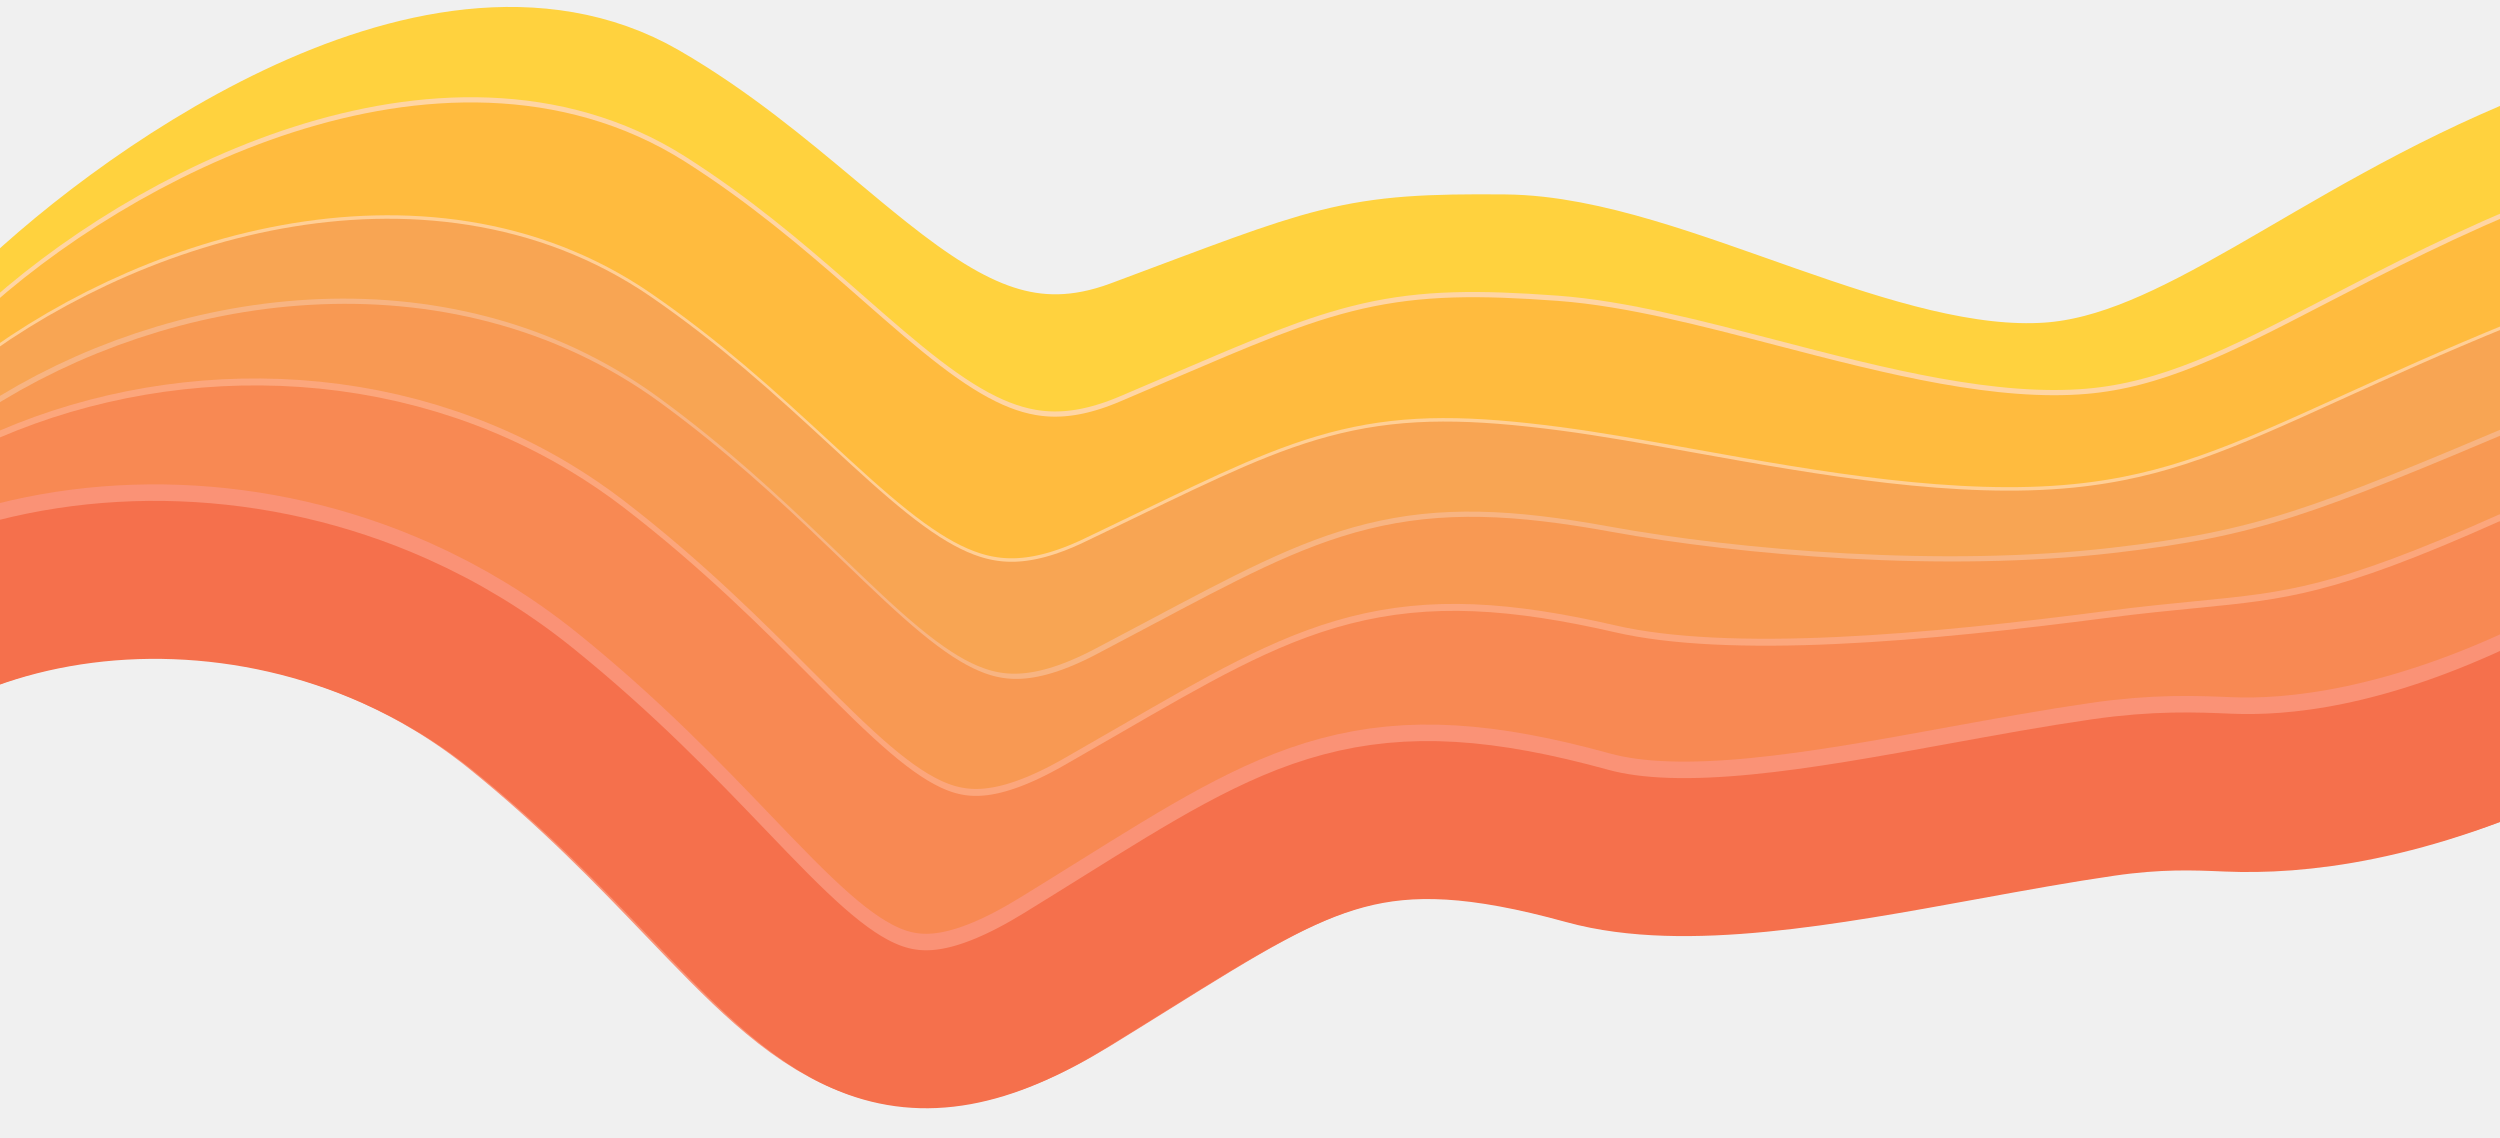
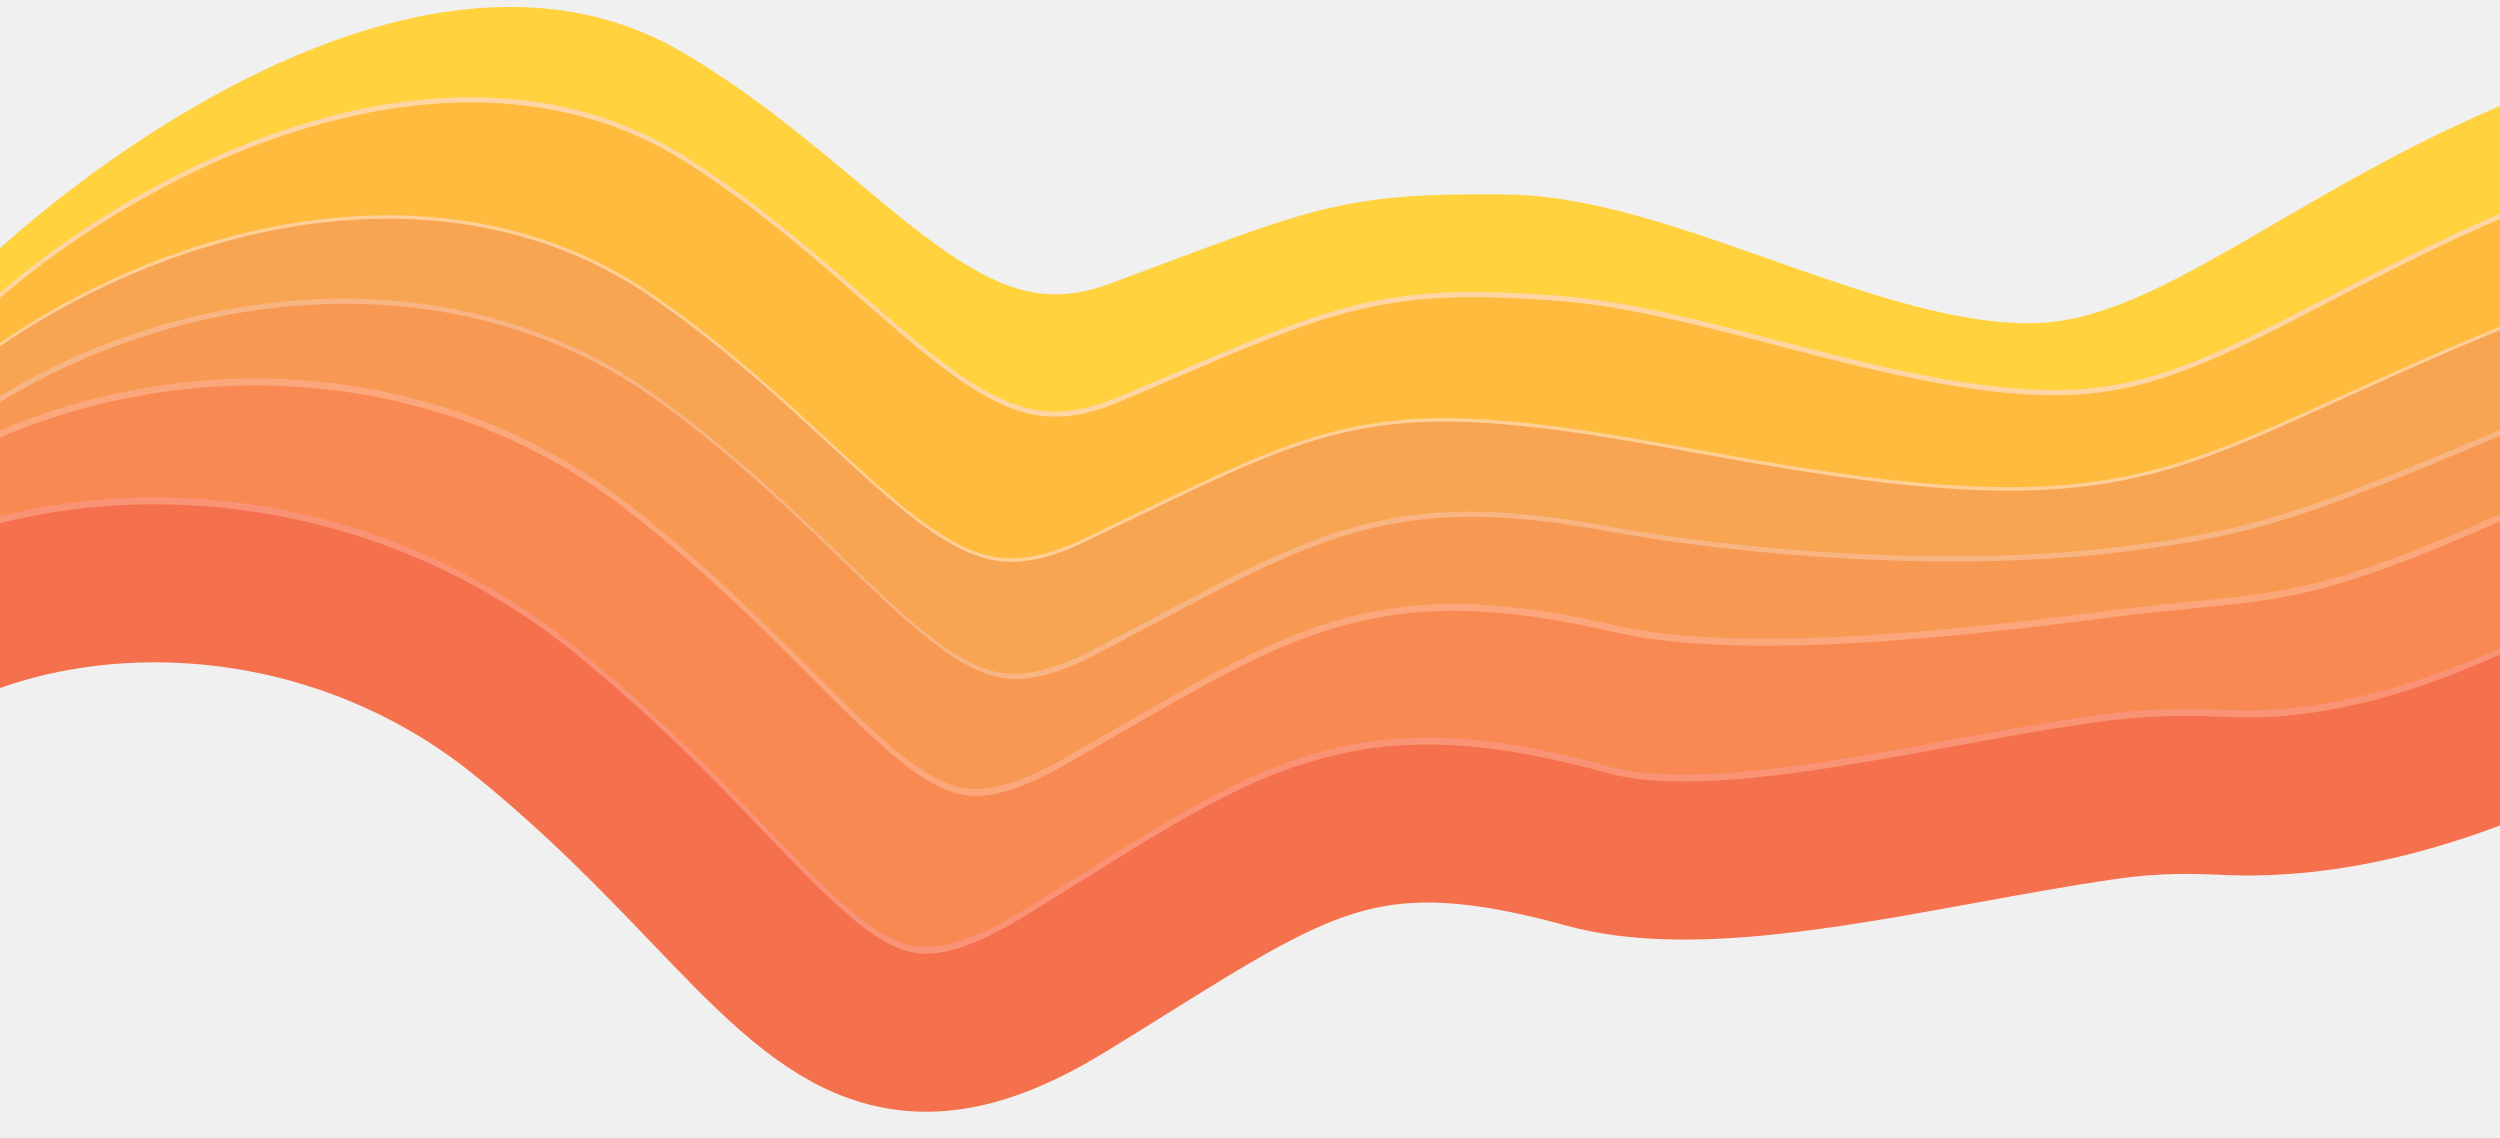
<svg xmlns="http://www.w3.org/2000/svg" width="1440" height="655" viewBox="0 0 1440 655" fill="none">
  <mask id="mask0_544_4924" style="mask-type:alpha" maskUnits="userSpaceOnUse" x="0" y="0" width="1440" height="655">
    <rect width="1440" height="655" fill="white" />
  </mask>
  <g mask="url(#mask0_544_4924)">
    <path d="M13.165 199.417C81.981 129.827 254.315 7.66 366.1 72.268C401.743 92.868 432.236 118.351 460.889 142.296C471.308 151.004 481.483 159.507 491.575 167.499C542.23 207.614 590.76 234.822 657.286 210.062C773.492 166.806 779.879 161.194 866.722 161.991C953.567 162.799 1078.11 242.913 1181.22 235.697C1268.02 229.626 1346.01 152.69 1471.39 102.129" stroke="#FFD23E" stroke-width="100" />
    <path d="M20 217.715C101.881 141.075 260.295 64.152 367.913 132.391C401.225 153.533 429.468 177.48 455.361 200.104C458.294 202.666 461.196 205.211 464.071 207.733C529.121 264.778 580.774 310.076 664.737 274.263C675.618 269.651 685.618 265.372 694.879 261.409C787.511 221.774 806.225 213.767 893.504 220.157C927.486 222.65 967.705 233.122 1010.36 244.23C1074.35 260.893 1143.83 278.984 1205.98 273.715C1260.66 269.077 1306.44 245.354 1362.95 216.07C1397.95 197.927 1437.08 177.65 1485 158.452" stroke="#FFD5A4" stroke-width="100" />
    <path d="M20 220.716C101.881 144.075 260.295 67.15 367.913 135.392C401.225 156.535 429.468 180.481 455.361 203.104C458.293 205.666 461.195 208.211 464.071 210.733C529.121 267.778 580.774 313.076 664.737 277.262C675.619 272.65 685.62 268.371 694.882 264.408C787.511 224.774 806.226 216.767 893.504 223.158C927.486 225.65 967.706 236.123 1010.37 247.231C1074.35 263.893 1143.83 281.985 1205.98 276.715C1260.66 272.077 1306.44 248.355 1362.95 219.071C1397.95 200.928 1437.08 180.651 1485 161.453" stroke="#FFBB3E" stroke-width="100" />
    <path d="M7.089 254.423C95.736 183.329 242.837 138.888 346.51 210.092C364.653 222.566 381.157 235.541 396.462 248.473C413.575 262.932 429.189 277.337 443.922 290.928C510.394 352.25 558.907 397.005 646.035 355.396C656.833 350.238 666.824 345.415 676.138 340.92C771.904 294.694 796.147 282.993 891.851 295.497C914.087 298.403 939.312 302.935 966.326 307.789C1038.79 320.808 1124.14 336.141 1199.2 328.623C1261.97 322.342 1305.78 302.445 1369.38 273.559C1396.44 261.266 1427.09 247.346 1464.31 232.154" stroke="#FFCF96" stroke-width="100" />
    <path d="M7.089 256.423C95.736 185.329 242.837 140.888 346.51 212.092C364.653 224.566 381.157 237.541 396.462 250.473C413.575 264.932 429.19 279.337 443.922 292.928C510.394 354.249 558.908 399.004 646.035 357.396C656.833 352.238 666.823 347.416 676.136 342.921C771.904 296.694 796.146 284.993 891.851 297.497C914.087 300.403 939.312 304.935 966.326 309.789C1038.79 322.808 1124.14 338.14 1199.2 330.623C1261.97 324.342 1305.78 304.445 1369.38 275.558C1396.44 263.265 1427.09 249.345 1464.31 234.154" stroke="#F8A553" stroke-width="100" />
    <path d="M17.215 276.241C110.231 215.711 249.067 195.728 349.993 269.409C354.291 272.551 358.493 275.706 362.604 278.869C396.948 305.292 424.936 332.229 449.894 356.249C517.94 421.738 563.452 465.54 653.795 418.113C665.007 412.228 675.409 406.7 685.14 401.53C783.633 349.194 813.331 333.413 917.892 352.454C997.06 366.872 1118.72 377.066 1221.76 365.222C1312.69 354.766 1348.78 340.458 1474.44 287.329" stroke="#F8B482" stroke-width="100" />
    <path d="M18.228 279.241C111.239 218.712 250.079 198.728 351.005 272.407C355.305 275.55 359.507 278.706 363.619 281.869C397.961 308.291 425.949 335.227 450.905 359.245L450.907 359.247C518.953 424.735 564.465 468.537 654.808 421.111C666.021 415.224 676.425 409.696 686.157 404.526C784.646 352.194 814.345 336.413 918.904 355.454C998.073 369.872 1119.73 380.065 1222.77 368.222C1313.7 357.767 1349.79 343.459 1475.45 290.328" stroke="#F89953" stroke-width="100" />
    <path d="M3.038 301.664C90.184 257.781 207.552 253.058 302.241 309.911C311.449 315.44 320.442 321.55 329.172 328.264C371.42 360.79 404.02 393.461 432.179 421.681C501.543 491.196 543.957 533.703 637.254 480.513C648.857 473.897 659.652 467.657 669.785 461.799C771.091 403.238 806.171 382.96 919.612 409.035C996.175 426.637 1116.98 414.88 1220.02 401.499C1238.9 399.048 1254.77 397.494 1269.16 396.085C1325.19 390.597 1358.72 387.314 1460.26 341.831" stroke="#FCA67C" stroke-width="100" />
    <path d="M3.038 305.664C90.184 261.781 207.552 257.058 302.241 313.911C311.449 319.44 320.442 325.55 329.172 332.264C371.42 364.79 404.02 397.461 432.178 425.681C501.542 495.196 543.957 537.703 637.253 484.513C648.856 477.897 659.652 471.656 669.785 465.799C771.091 407.238 806.171 386.959 919.612 413.035C996.175 430.637 1116.98 418.88 1220.02 405.498C1238.9 403.048 1254.77 401.494 1269.16 400.085C1325.19 394.597 1358.72 391.314 1460.26 345.831" stroke="#F88953" stroke-width="100" />
-     <path d="M-18.228 347.504C55.469 320.515 145.953 322.125 227.426 358.454C253.22 369.956 278.111 384.937 301.279 403.593C345.77 439.471 379.354 474.503 407.844 504.221C478.282 577.697 517.583 618.692 613.604 559.705C625.463 552.42 636.539 545.514 646.977 539.005C751.439 473.869 791.999 448.577 914.242 482.255C969.649 497.521 1050.57 482.745 1130.94 468.07C1158.08 463.113 1185.16 458.168 1211.18 454.396C1242.77 449.816 1264.1 450.725 1283.46 451.55C1321.72 453.18 1387.71 446.518 1474.43 404.5" stroke="#FA9276" stroke-width="100" />
-     <path d="M-18.228 352.503C55.47 325.514 145.954 327.125 227.427 363.454C253.221 374.956 278.111 389.937 301.279 408.592C345.77 444.471 379.354 479.502 407.844 509.221C478.282 582.695 517.583 623.691 613.604 564.705C625.464 557.419 636.54 550.513 646.978 544.004C751.439 478.868 792 453.576 914.242 487.255C969.649 502.52 1050.57 487.745 1130.94 473.07C1158.08 468.113 1185.16 463.168 1211.18 459.396C1242.77 454.816 1264.1 455.725 1283.46 456.55C1321.72 458.18 1384.67 452.481 1471.4 410.463" stroke="#F5704C" stroke-width="91" />
+     <path d="M-18.228 349.504C55.469 322.515 145.953 324.125 227.426 360.454C253.22 371.956 278.111 386.937 301.279 405.593C345.77 441.471 379.354 476.503 407.844 506.221C478.282 579.697 517.583 620.692 613.604 561.705C625.463 554.42 636.539 547.514 646.977 541.005C751.439 475.869 791.999 450.577 914.242 484.255C969.649 499.521 1050.57 484.745 1130.94 470.07C1158.08 465.113 1185.16 460.168 1211.18 456.396C1242.77 451.816 1264.1 452.725 1283.46 453.55C1321.72 455.18 1387.71 448.518 1474.43 406.5" stroke="#FA9276" stroke-width="89" />
+     <path d="M-18.228 354.503C55.47 327.514 145.954 329.125 227.427 365.454C253.221 376.956 278.111 391.937 301.279 410.592C345.77 446.471 379.354 481.502 407.844 511.221C478.282 584.695 517.583 625.691 613.604 566.705C625.464 559.419 636.54 552.513 646.978 546.004C751.439 480.868 792 455.576 914.242 489.255C969.649 504.52 1050.57 489.745 1130.94 475.07C1158.08 470.113 1185.16 465.168 1211.18 461.396C1242.77 456.816 1264.1 457.725 1283.46 458.55C1321.72 460.18 1384.67 454.481 1471.4 412.463" stroke="#F5704C" stroke-width="91" />
  </g>
</svg>
